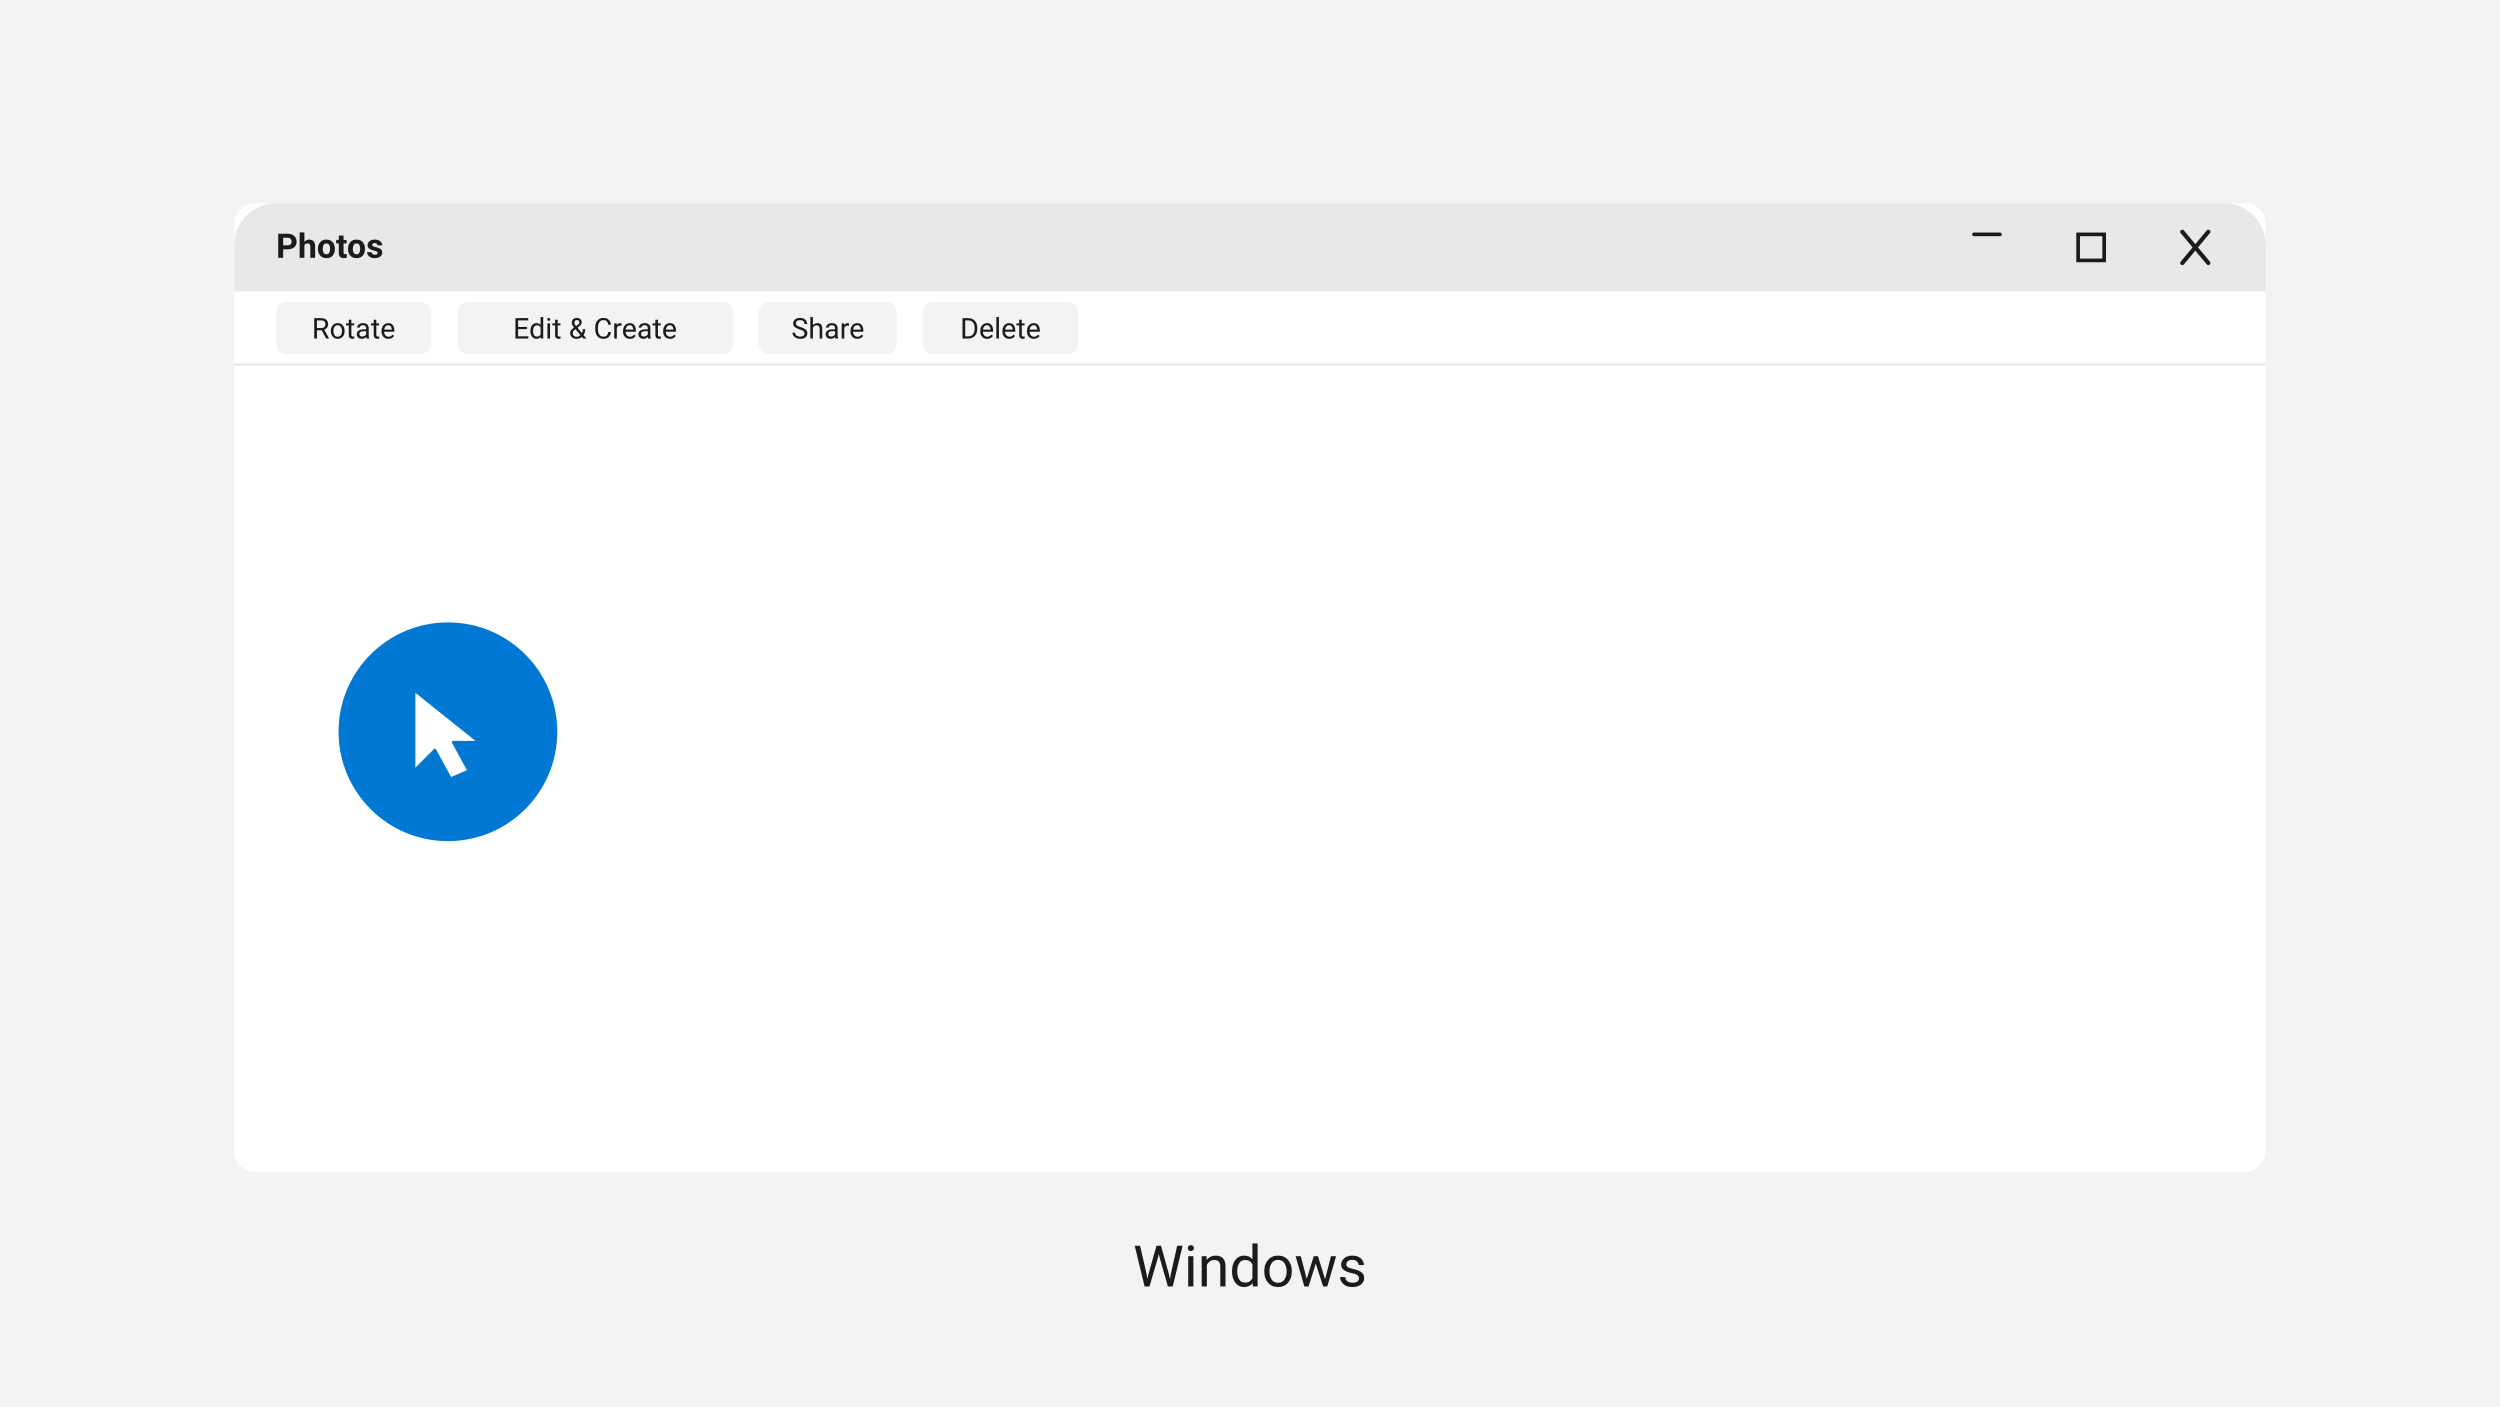
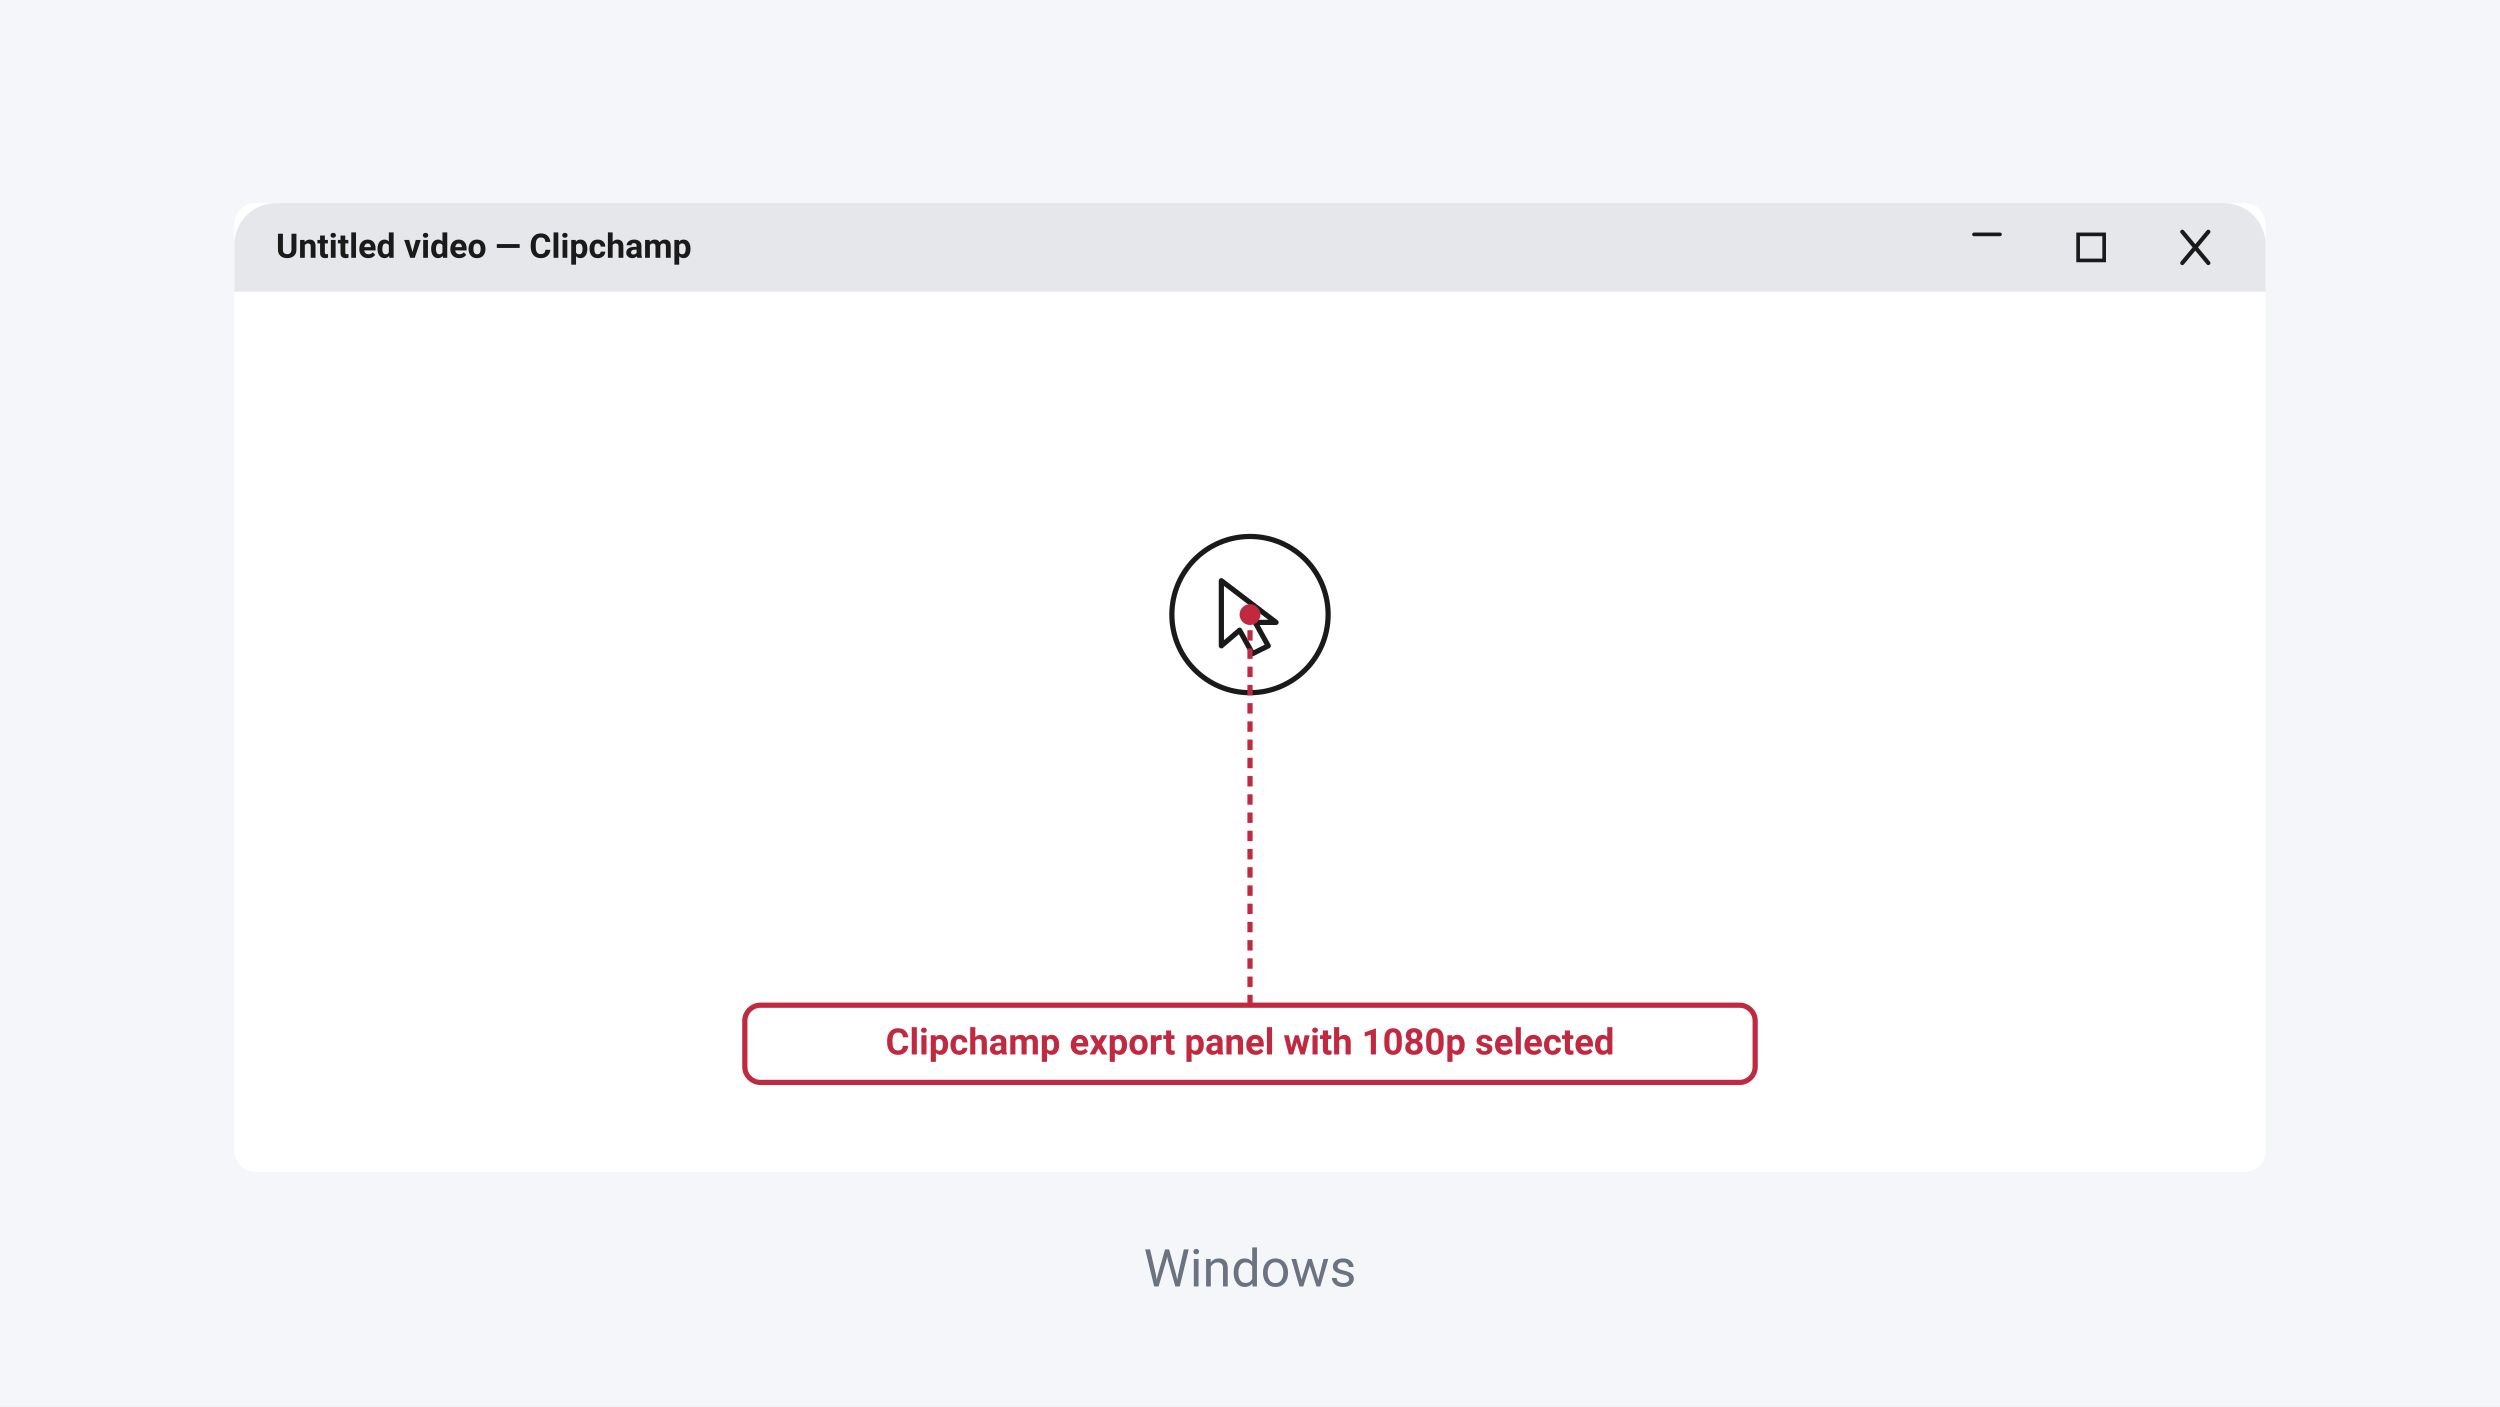
<svg xmlns="http://www.w3.org/2000/svg" width="960" height="540" viewBox="0 0 960 540">
-   <rect width="960" height="540" fill="#F3F3F3" />
+   <rect width="960" height="540" fill="#F4F6F9" />
  <rect x="90" y="78" width="780" height="372" rx="8" fill="#FFFFFF" />
-   <path d="M 90 94 A 16 16 0 0 1 106 78 L 854 78 A 16 16 0 0 1 870 94 L 870 112 L 90 112 Z" fill="#E8E8E8" />
-   <path d="M 758 90 L 768 90" stroke="#1B1B1B" stroke-width="1.4" stroke-linecap="round" />
-   <rect x="798" y="90" width="10" height="10" fill="none" stroke="#1B1B1B" stroke-width="1.4" />
-   <path d="M 838 89 L 848 101 M 848 89 L 838 101" stroke="#1B1B1B" stroke-width="1.6" stroke-linecap="round" />
-   <text x="106" y="99" font-family="system-ui, -apple-system, 'Segoe UI', Roboto, sans-serif" font-size="13" font-weight="600" fill="#1B1B1B">Photos</text>
-   <rect x="90" y="112" width="780" height="28" fill="#FFFFFF" />
-   <path d="M 90 140 L 870 140" stroke="#E8E8E8" stroke-width="1" />
-   <rect x="106" y="116" width="59.6" height="20" rx="4" fill="#F3F3F3" />
-   <text x="135.8" y="130" text-anchor="middle" font-family="system-ui, -apple-system, 'Segoe UI', Roboto, sans-serif" font-size="11" fill="#1B1B1B">Rotate</text>
-   <rect x="175.6" y="116" width="105.8" height="20" rx="4" fill="#F3F3F3" />
-   <text x="228.5" y="130" text-anchor="middle" font-family="system-ui, -apple-system, 'Segoe UI', Roboto, sans-serif" font-size="11" fill="#1B1B1B">Edit &amp; Create</text>
-   <rect x="291.4" y="116" width="53" height="20" rx="4" fill="#F3F3F3" />
-   <text x="317.9" y="130" text-anchor="middle" font-family="system-ui, -apple-system, 'Segoe UI', Roboto, sans-serif" font-size="11" fill="#1B1B1B">Share</text>
-   <rect x="354.4" y="116" width="59.6" height="20" rx="4" fill="#F3F3F3" />
-   <text x="384.2" y="130" text-anchor="middle" font-family="system-ui, -apple-system, 'Segoe UI', Roboto, sans-serif" font-size="11" fill="#1B1B1B">Delete</text>
-   <circle cx="172" cy="281" r="42" fill="#0078D4" />
-   <path d="M 159 265 L 159 296 L 167 288 L 173 299 L 180 296 L 174 285 L 184 285 Z" fill="#FFFFFF" stroke="#0078D4" stroke-width="1" stroke-linejoin="round" />
-   <text x="480" y="494" text-anchor="middle" font-family="system-ui, -apple-system, 'Segoe UI', Roboto, sans-serif" font-size="22" fill="#1B1B1B">Windows</text>
+   <path d="M 90 94 A 16 16 0 0 1 106 78 L 854 78 A 16 16 0 0 1 870 94 L 870 112 L 90 112 Z" fill="#E5E7EB" />
+   <path d="M 758 90 L 768 90" stroke="#1A1A1A" stroke-width="1.4" stroke-linecap="round" />
+   <rect x="798" y="90" width="10" height="10" fill="none" stroke="#1A1A1A" stroke-width="1.4" />
+   <path d="M 838 89 L 848 101 M 848 89 L 838 101" stroke="#1A1A1A" stroke-width="1.6" stroke-linecap="round" />
+   <text x="106" y="99" font-family="system-ui, -apple-system, 'Segoe UI', Roboto, sans-serif" font-size="13" font-weight="600" fill="#1A1A1A" text-anchor="start">Untitled video — Clipchamp</text>
+   <circle cx="480" cy="236" r="30" fill="#FFFFFF" stroke="#1A1A1A" stroke-width="2" />
+   <path d="M 469 223 L 469 248 L 476 242 L 481 251 L 487 248 L 482 239 L 490 239 Z" fill="#FFFFFF" stroke="#1A1A1A" stroke-width="2" stroke-linejoin="round" />
+   <line x1="480" y1="386" x2="480" y2="236" stroke="#C0293F" stroke-width="2" stroke-dasharray="4,3" />
+   <circle cx="480" cy="236" r="4" fill="#C0293F" />
+   <rect x="286.013" y="386" width="387.975" height="29.65" rx="6" fill="#FFFFFF" stroke="#C0293F" stroke-width="2" />
+   <text x="480" y="404.92" font-family="system-ui, -apple-system, 'Segoe UI', Roboto, sans-serif" font-size="14" font-weight="700" fill="#C0293F" text-anchor="middle">Clipchamp export panel with 1080p selected</text>
+   <text x="480" y="494" font-family="system-ui, -apple-system, 'Segoe UI', Roboto, sans-serif" font-size="20" font-weight="400" fill="#6B7280" text-anchor="middle">Windows</text>
</svg>
